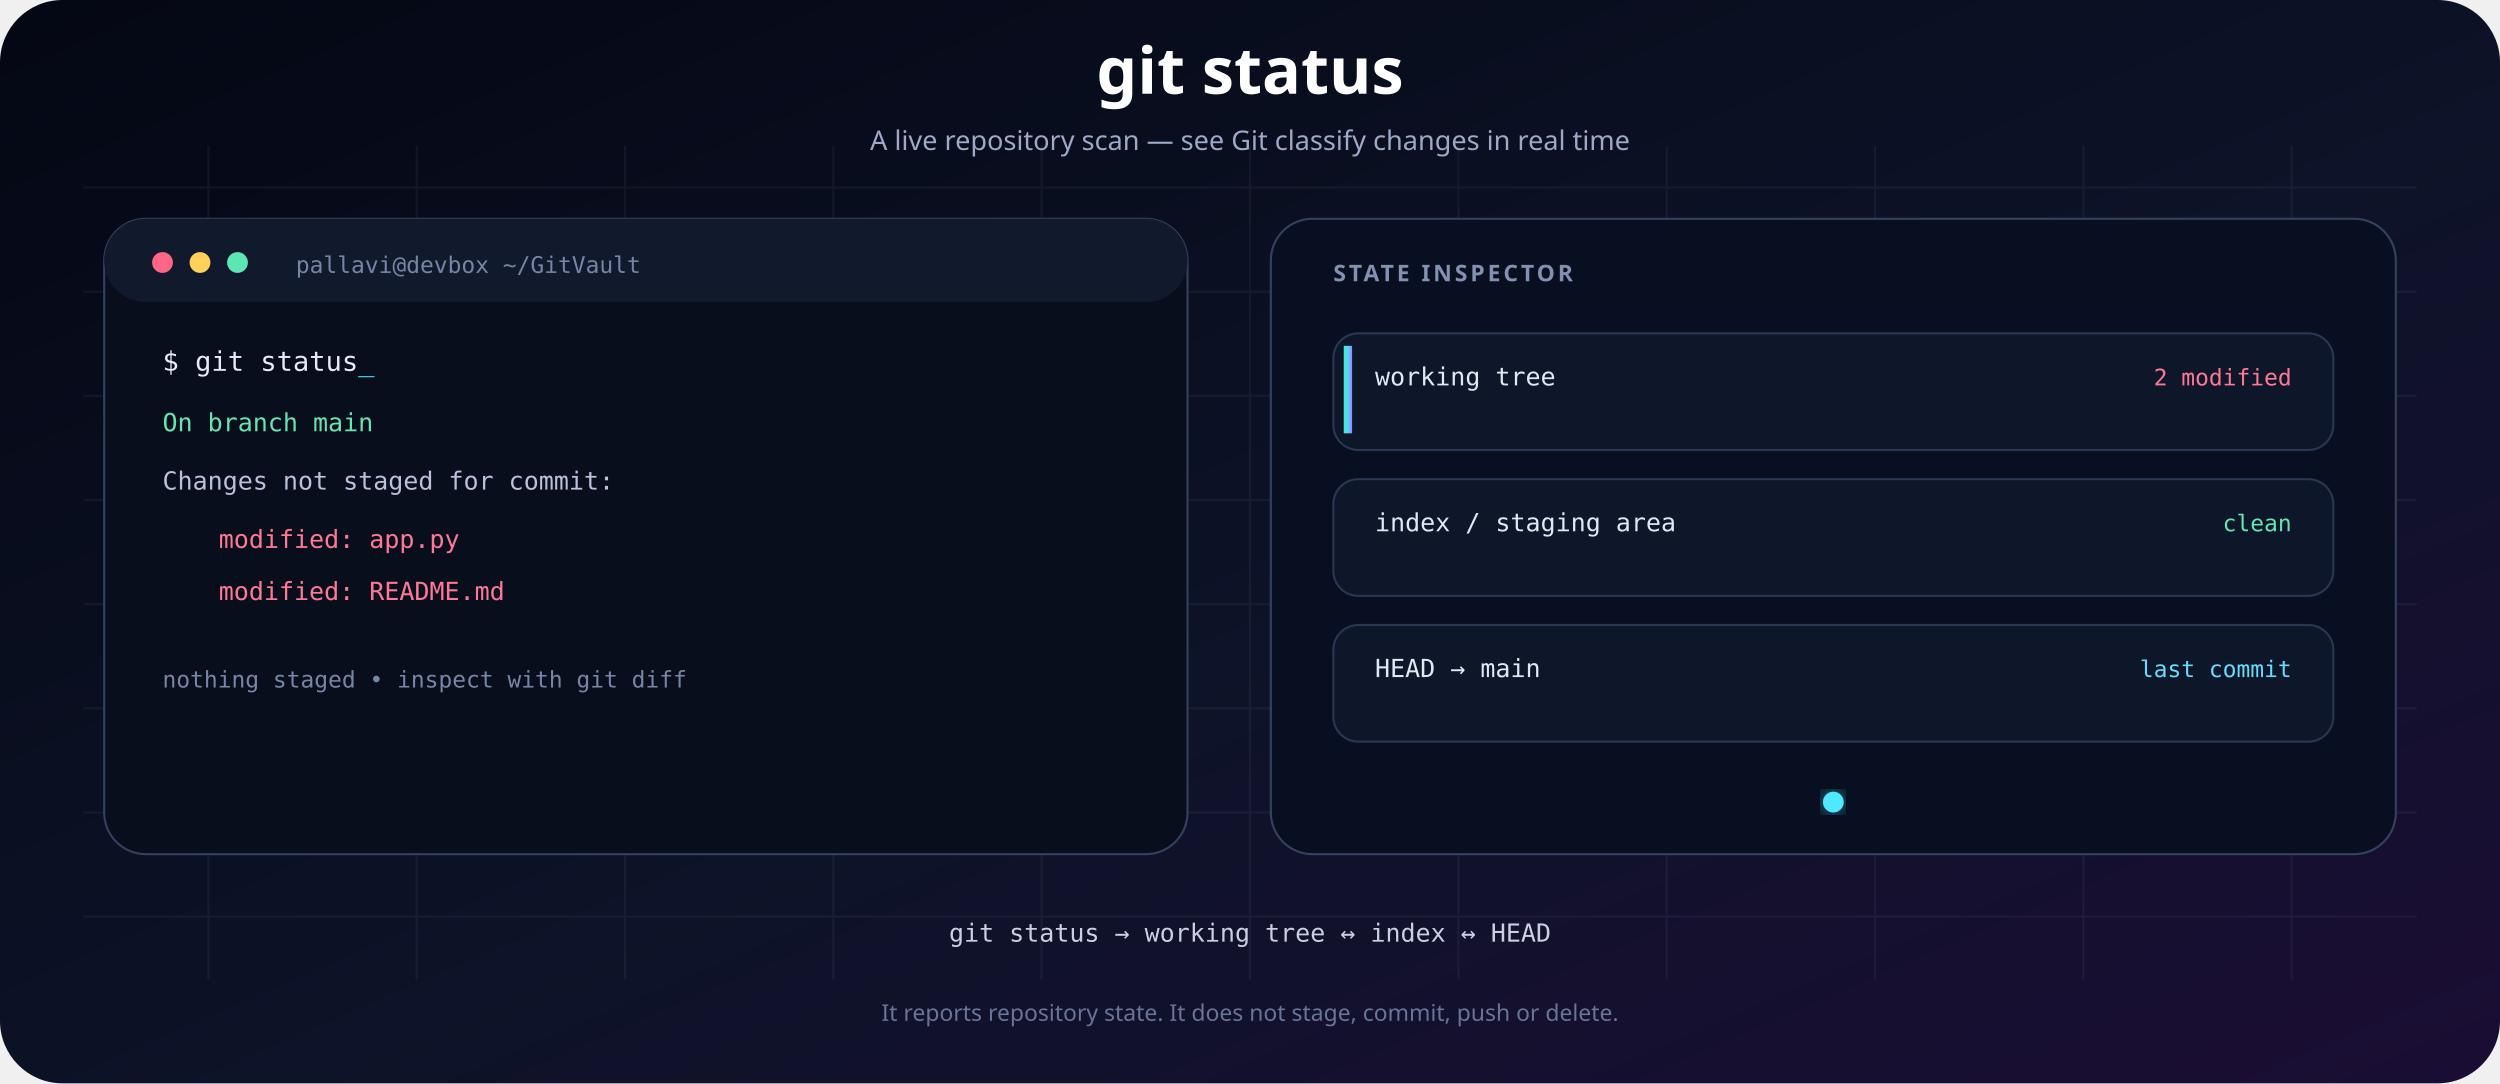
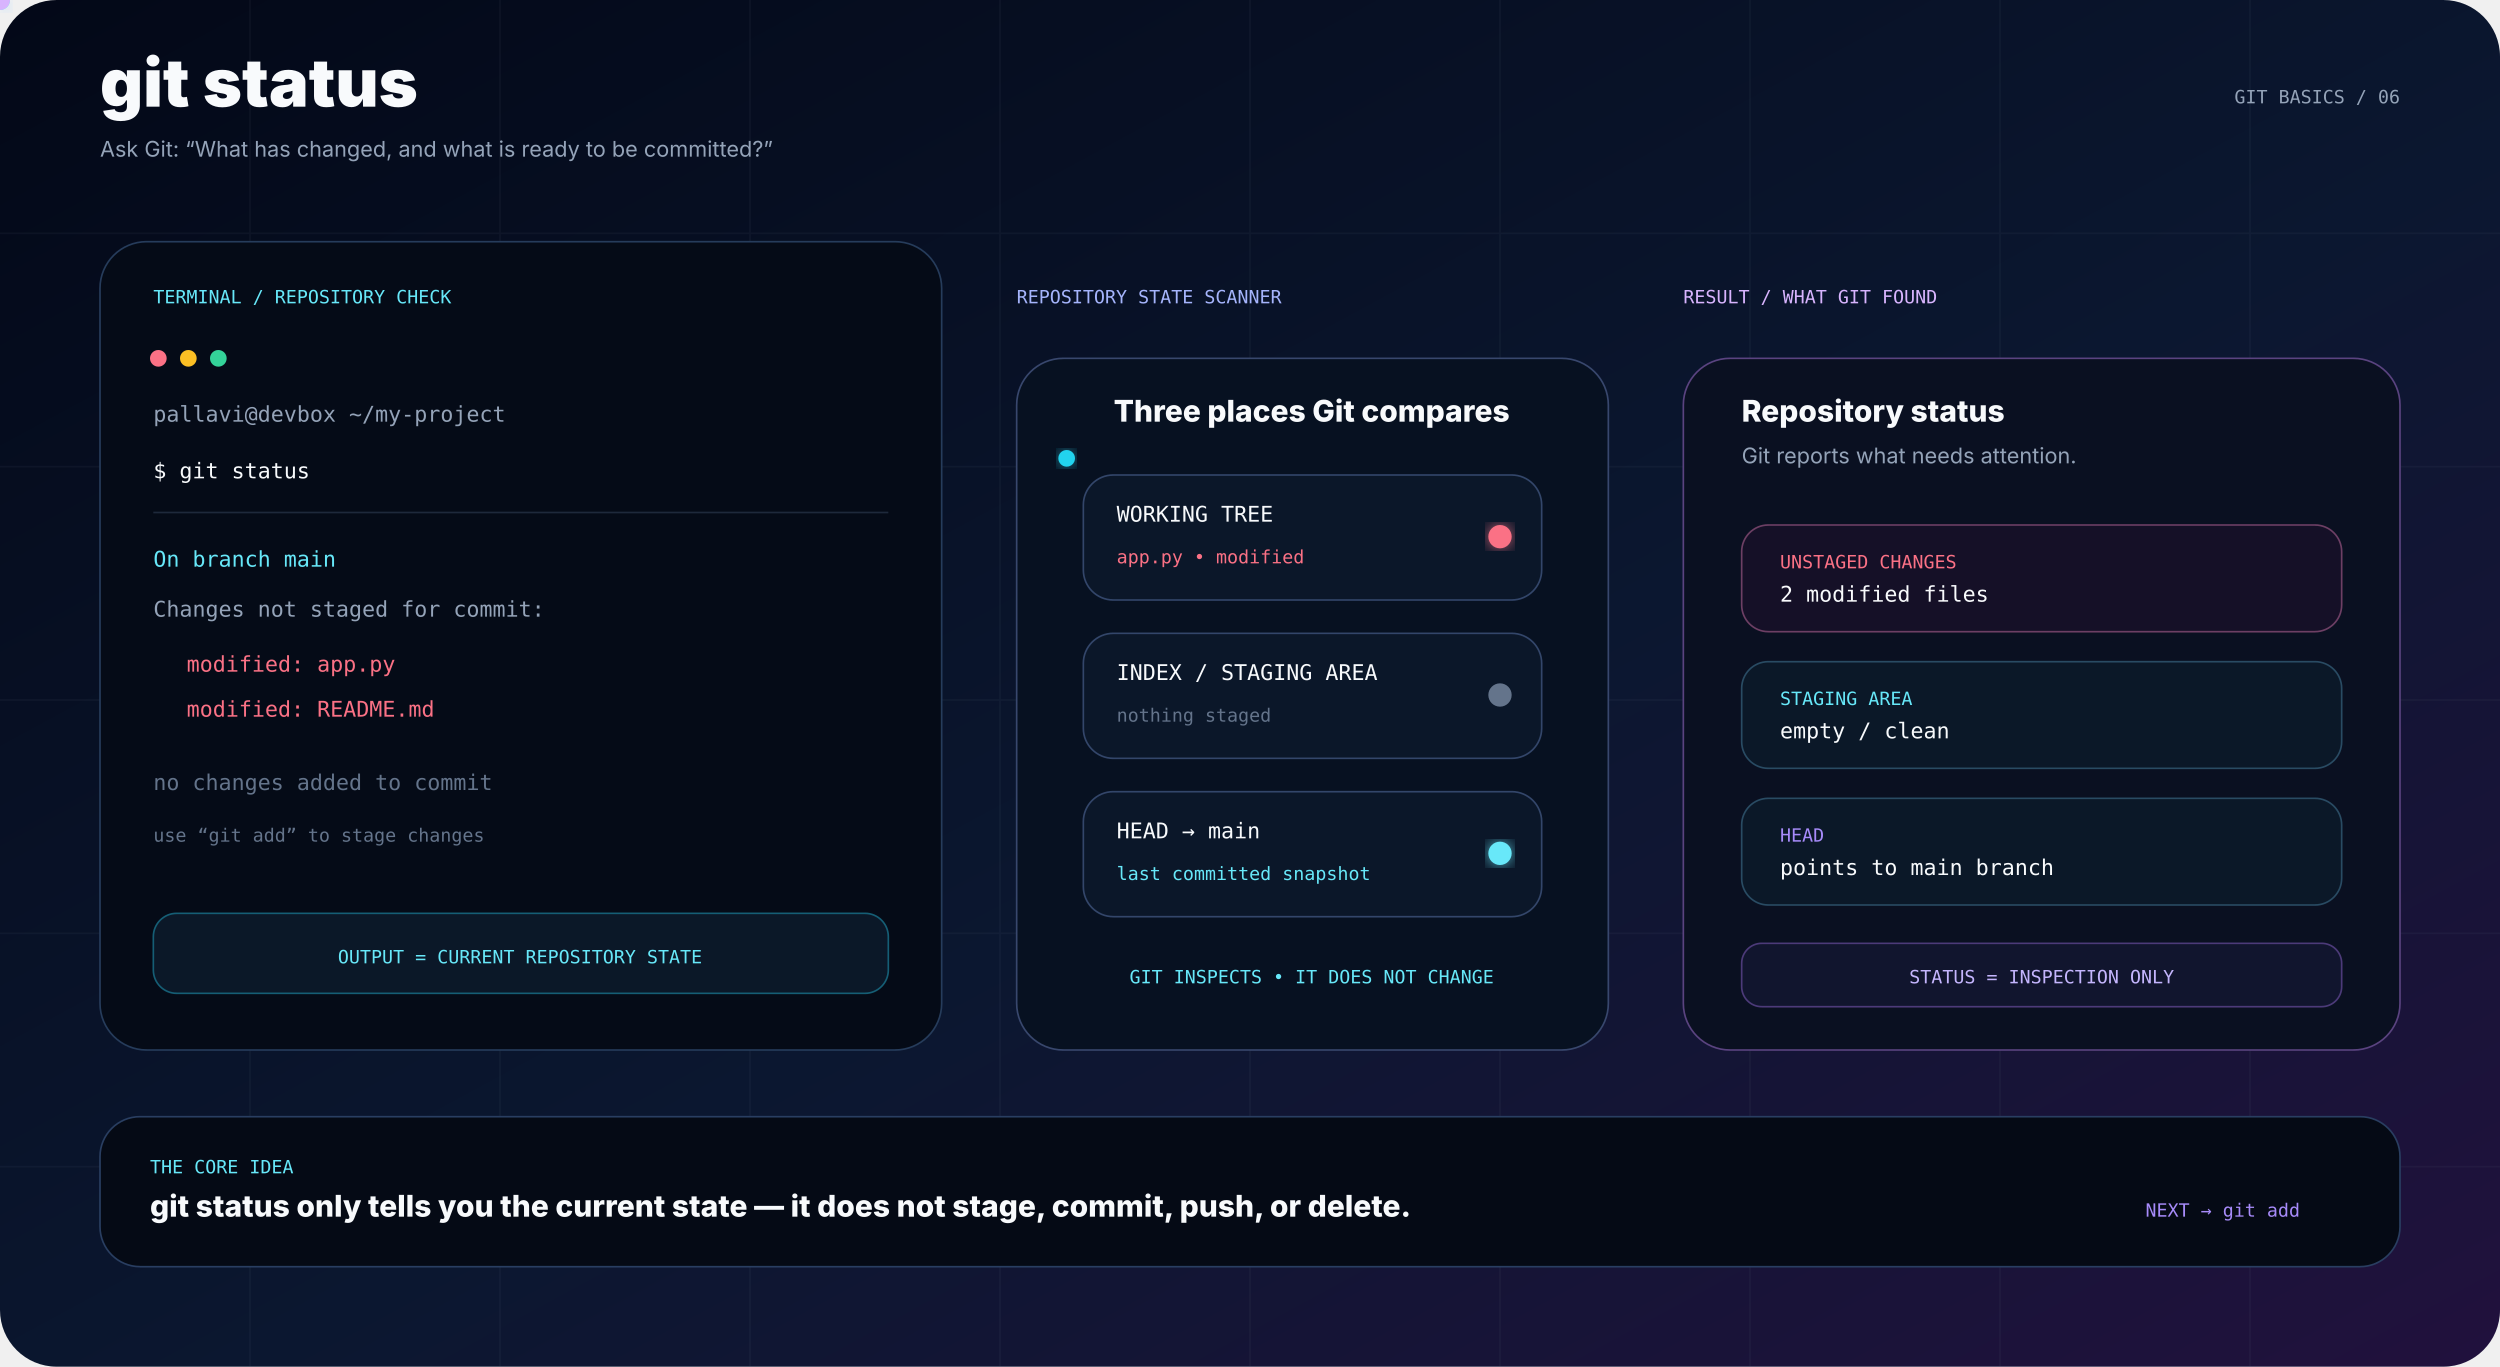
- <svg xmlns="http://www.w3.org/2000/svg" viewBox="0 0 1200 520">
+ <svg xmlns="http://www.w3.org/2000/svg" viewBox="0 0 1500 820">
  <defs>
-     <linearGradient id="b" x2="1" y2="1">
-       <stop stop-color="#040713" />
-       <stop offset=".55" stop-color="#0d1328" />
-       <stop offset="1" stop-color="#1b0d34" />
+     <linearGradient id="bg" x1="0" y1="0" x2="1" y2="1">
+       <stop stop-color="#030817" />
+       <stop offset=".55" stop-color="#0b1730" />
+       <stop offset="1" stop-color="#21113d" />
    </linearGradient>
-     <linearGradient id="a">
-       <stop stop-color="#4ce9c0" />
-       <stop offset=".5" stop-color="#49dfff" />
-       <stop offset="1" stop-color="#aa7cff" />
+     <linearGradient id="scan" x1="0" x2="1">
+       <stop stop-color="#22d3ee" />
+       <stop offset=".5" stop-color="#818cf8" />
+       <stop offset="1" stop-color="#e879f9" />
    </linearGradient>
-     <filter id="g">
-       <feGaussianBlur stdDeviation="5" result="x" />
+     <filter id="glow">
+       <feGaussianBlur stdDeviation="5" result="b" />
      <feMerge>
-         <feMergeNode in="x" />
+         <feMergeNode in="b" />
        <feMergeNode in="SourceGraphic" />
      </feMerge>
    </filter>
+     <style>.t{font-family:Inter,Segoe UI,sans-serif;fill:#f8fafc}.m{font-family:Inter,Segoe UI,sans-serif;fill:#94a3b8}.c{font-family:ui-monospace,Consolas,monospace}.h{font-size:40px;font-weight:900}.b{font-size:18px;font-weight:800}.s{font-size:13px}.x{font-size:11px}</style>
  </defs>
-   <rect width="1200" height="520" rx="30" fill="url(#b)" />
-   <g opacity=".07" stroke="#a8b4d5">
-     <path d="M40 90H1160M40 140H1160M40 190H1160M40 240H1160M40 290H1160M40 340H1160M40 390H1160M40 440H1160" />
-     <path d="M100 70V470M200 70V470M300 70V470M400 70V470M500 70V470M600 70V470M700 70V470M800 70V470M900 70V470M1000 70V470M1100 70V470" />
+   <rect width="1500" height="820" rx="34" fill="url(#bg)" />
+   <g opacity=".08" stroke="#64748b">
+     <path d="M0 140H1500M0 280H1500M0 420H1500M0 560H1500M0 700H1500" />
+     <path d="M150 0V820M300 0V820M450 0V820M600 0V820M750 0V820M900 0V820M1050 0V820M1200 0V820M1350 0V820" />
  </g>
-   <text x="600" y="45" text-anchor="middle" fill="#fff" font-family="system-ui" font-size="31" font-weight="800">git status</text>
-   <text x="600" y="72" text-anchor="middle" fill="#9da9c7" font-family="system-ui" font-size="13">A live repository scan — see Git classify changes in real time</text>
-   <rect x="50" y="105" width="520" height="305" rx="20" fill="#090e1c" stroke="#34405e" />
-   <rect x="50" y="105" width="520" height="40" rx="20" fill="#11192c" />
-   <circle cx="78" cy="126" r="5" fill="#ff6685" />
-   <circle cx="96" cy="126" r="5" fill="#ffd15b" />
-   <circle cx="114" cy="126" r="5" fill="#5de6b1" />
-   <text x="142" y="131" fill="#7685a5" font-family="monospace" font-size="11">pallavi@devbox ~/GitVault</text>
-   <g font-family="monospace">
-     <text x="78" y="178" fill="#e7ebf7" font-size="13">$ git status<tspan fill="#4ce9ff">_</tspan>
-       <animate attributeName="opacity" values="1;0;1" dur="1s" repeatCount="indefinite" />
-     </text>
-     <text x="78" y="207" fill="#65e6b1" font-size="12">On branch main</text>
-     <text x="78" y="235" fill="#b8c2da" font-size="12">Changes not staged for commit:</text>
-     <text x="105" y="263" fill="#ff7895" font-size="12">modified:   app.py</text>
-     <text x="105" y="288" fill="#ff7895" font-size="12">modified:   README.md</text>
-     <text x="78" y="330" fill="#7786a6" font-size="11">nothing staged • inspect with git diff</text>
-   </g>
-   <rect x="610" y="105" width="540" height="305" rx="20" fill="#080f20" stroke="#34415f" />
-   <text x="640" y="135" fill="#8290b1" font-family="system-ui" font-size="11" font-weight="800" letter-spacing="1.4">STATE INSPECTOR</text>
-   <g font-family="monospace">
-     <rect x="640" y="160" width="480" height="56" rx="12" fill="#0e1729" stroke="#293754" />
-     <text x="660" y="185" fill="#e2e7f4" font-size="12">working tree</text>
-     <text x="1100" y="185" text-anchor="end" fill="#ff7895" font-size="11">2 modified</text>
-     <rect x="640" y="230" width="480" height="56" rx="12" fill="#0e1729" stroke="#293754" />
-     <text x="660" y="255" fill="#e2e7f4" font-size="12">index / staging area</text>
-     <text x="1100" y="255" text-anchor="end" fill="#65e6b1" font-size="11">clean</text>
-     <rect x="640" y="300" width="480" height="56" rx="12" fill="#0e1729" stroke="#293754" />
-     <text x="660" y="325" fill="#e2e7f4" font-size="12">HEAD → main</text>
-     <text x="1100" y="325" text-anchor="end" fill="#66ddff" font-size="11">last commit</text>
-   </g>
-   <rect x="645" y="166" width="4" height="42" fill="url(#a)">
-     <animate attributeName="x" values="645;1110;645" dur="2.4s" repeatCount="indefinite" />
-   </rect>
-   <circle cx="880" cy="385" r="5" fill="#50e8ff" filter="url(#g)">
-     <animate attributeName="r" values="4;10;4" dur="1.2s" repeatCount="indefinite" />
+   <text x="60" y="64" class="t h">git status</text>
+   <text x="60" y="94" class="m s">Ask Git: “What has changed, and what is ready to be committed?”</text>
+   <text x="1440" y="62" text-anchor="end" class="m c x">GIT BASICS / 06</text>
+   <rect x="60" y="145" width="505" height="485" rx="28" fill="#050b17" stroke="#263c5b" />
+   <text x="92" y="182" fill="#67e8f9" class="c x">TERMINAL / REPOSITORY CHECK</text>
+   <circle cx="95" cy="215" r="5" fill="#fb7185" />
+   <circle cx="113" cy="215" r="5" fill="#fbbf24" />
+   <circle cx="131" cy="215" r="5" fill="#34d399" />
+   <text x="92" y="253" class="m c s">pallavi@devbox ~/my-project</text>
+   <text x="92" y="287" class="t c s">$ git status</text>
+   <rect x="92" y="307" width="441" height="1" fill="#1e293b" />
+   <text x="92" y="340" fill="#67e8f9" class="c s">On branch main</text>
+   <text x="92" y="370" class="m c s">Changes not staged for commit:</text>
+   <text x="112" y="403" fill="#fb7185" class="c s">modified:   app.py</text>
+   <text x="112" y="430" fill="#fb7185" class="c s">modified:   README.md</text>
+   <text x="92" y="474" fill="#64748b" class="c s">no changes added to commit</text>
+   <text x="92" y="505" fill="#64748b" class="c x">use “git add” to stage changes</text>
+   <rect x="92" y="548" width="441" height="48" rx="14" fill="#0b1828" stroke="#155e75" />
+   <text x="312" y="578" text-anchor="middle" fill="#67e8f9" class="c x">OUTPUT = CURRENT REPOSITORY STATE</text>
+   <text x="610" y="182" fill="#a5b4fc" class="c x">REPOSITORY STATE SCANNER</text>
+   <rect x="610" y="215" width="355" height="415" rx="28" fill="#071121" stroke="#38476d" />
+   <text x="787" y="253" text-anchor="middle" class="t b">Three places Git compares</text>
+   <rect x="650" y="285" width="275" height="75" rx="18" fill="#0b1729" stroke="#33466a" />
+   <text x="670" y="313" class="t c s">WORKING TREE</text>
+   <text x="670" y="338" fill="#fb7185" class="c x">app.py • modified</text>
+   <circle cx="900" cy="322" r="7" fill="#fb7185" filter="url(#glow)" />
+   <rect x="650" y="380" width="275" height="75" rx="18" fill="#0b1729" stroke="#33466a" />
+   <text x="670" y="408" class="t c s">INDEX / STAGING AREA</text>
+   <text x="670" y="433" fill="#64748b" class="c x">nothing staged</text>
+   <circle cx="900" cy="417" r="7" fill="#64748b" />
+   <rect x="650" y="475" width="275" height="75" rx="18" fill="#0b1729" stroke="#33466a" />
+   <text x="670" y="503" class="t c s">HEAD → main</text>
+   <text x="670" y="528" fill="#67e8f9" class="c x">last committed snapshot</text>
+   <circle cx="900" cy="512" r="7" fill="#67e8f9" filter="url(#glow)" />
+   <path d="M640 275H935" stroke="url(#scan)" stroke-width="3" stroke-dasharray="8 10">
+     <animate attributeName="stroke-dashoffset" from="0" to="-36" dur="1s" repeatCount="indefinite" />
+   </path>
+   <circle cx="640" cy="275" r="5" fill="#22d3ee" filter="url(#glow)">
+     <animate attributeName="cx" values="640;935;640" dur="2.5s" repeatCount="indefinite" />
  </circle>
-   <text x="600" y="452" text-anchor="middle" fill="#c8d0e2" font-family="monospace" font-size="12">git status  →  working tree ↔ index ↔ HEAD</text>
-   <text x="600" y="490" text-anchor="middle" fill="#687596" font-family="system-ui" font-size="11">It reports repository state. It does not stage, commit, push or delete.</text>
+   <text x="787" y="590" text-anchor="middle" fill="#67e8f9" class="c x">GIT INSPECTS • IT DOES NOT CHANGE</text>
+   <text x="1010" y="182" fill="#d8b4fe" class="c x">RESULT / WHAT GIT FOUND</text>
+   <rect x="1010" y="215" width="430" height="415" rx="28" fill="#0a1021" stroke="#5a4380" />
+   <text x="1045" y="253" class="t b">Repository status</text>
+   <text x="1045" y="278" class="m s">Git reports what needs attention.</text>
+   <rect x="1045" y="315" width="360" height="64" rx="16" fill="#151027" stroke="#6d3f64" />
+   <text x="1068" y="341" fill="#fb7185" class="c x">UNSTAGED CHANGES</text>
+   <text x="1068" y="361" class="t c s">2 modified files</text>
+   <rect x="1045" y="397" width="360" height="64" rx="16" fill="#0b1828" stroke="#294b63" />
+   <text x="1068" y="423" fill="#67e8f9" class="c x">STAGING AREA</text>
+   <text x="1068" y="443" fill="#94a3b8" class="t c s">empty / clean</text>
+   <rect x="1045" y="479" width="360" height="64" rx="16" fill="#0b1828" stroke="#294b63" />
+   <text x="1068" y="505" fill="#a78bfa" class="c x">HEAD</text>
+   <text x="1068" y="525" class="t c s">points to main branch</text>
+   <rect x="1045" y="566" width="360" height="38" rx="12" fill="#11152e" stroke="#4c3a79" />
+   <text x="1225" y="590" text-anchor="middle" fill="#c4b5fd" class="c x">STATUS = INSPECTION ONLY</text>
+   <path d="M565 365 C580 365 595 365 610 365" fill="none" stroke="url(#scan)" stroke-width="4" stroke-dasharray="8 10" />
+   <circle r="6" fill="#67e8f9" filter="url(#glow)">
+     <animateMotion dur="1.4s" repeatCount="indefinite" path="M565 365 C580 365 595 365 610 365" />
+   </circle>
+   <path d="M965 365 C980 365 995 365 1010 365" fill="none" stroke="url(#scan)" stroke-width="4" stroke-dasharray="8 10" />
+   <circle r="6" fill="#d8b4fe" filter="url(#glow)">
+     <animateMotion dur="1.4s" repeatCount="indefinite" path="M965 365 C980 365 995 365 1010 365" />
+   </circle>
+   <rect x="60" y="670" width="1380" height="90" rx="24" fill="#050a15" stroke="#293e61" />
+   <text x="90" y="704" fill="#67e8f9" class="c x">THE CORE IDEA</text>
+   <text x="90" y="730" class="t b">git status only tells you the current state — it does not stage, commit, push, or delete.</text>
+   <text x="1380" y="730" text-anchor="end" fill="#a78bfa" class="c x">NEXT → git add</text>
</svg>
